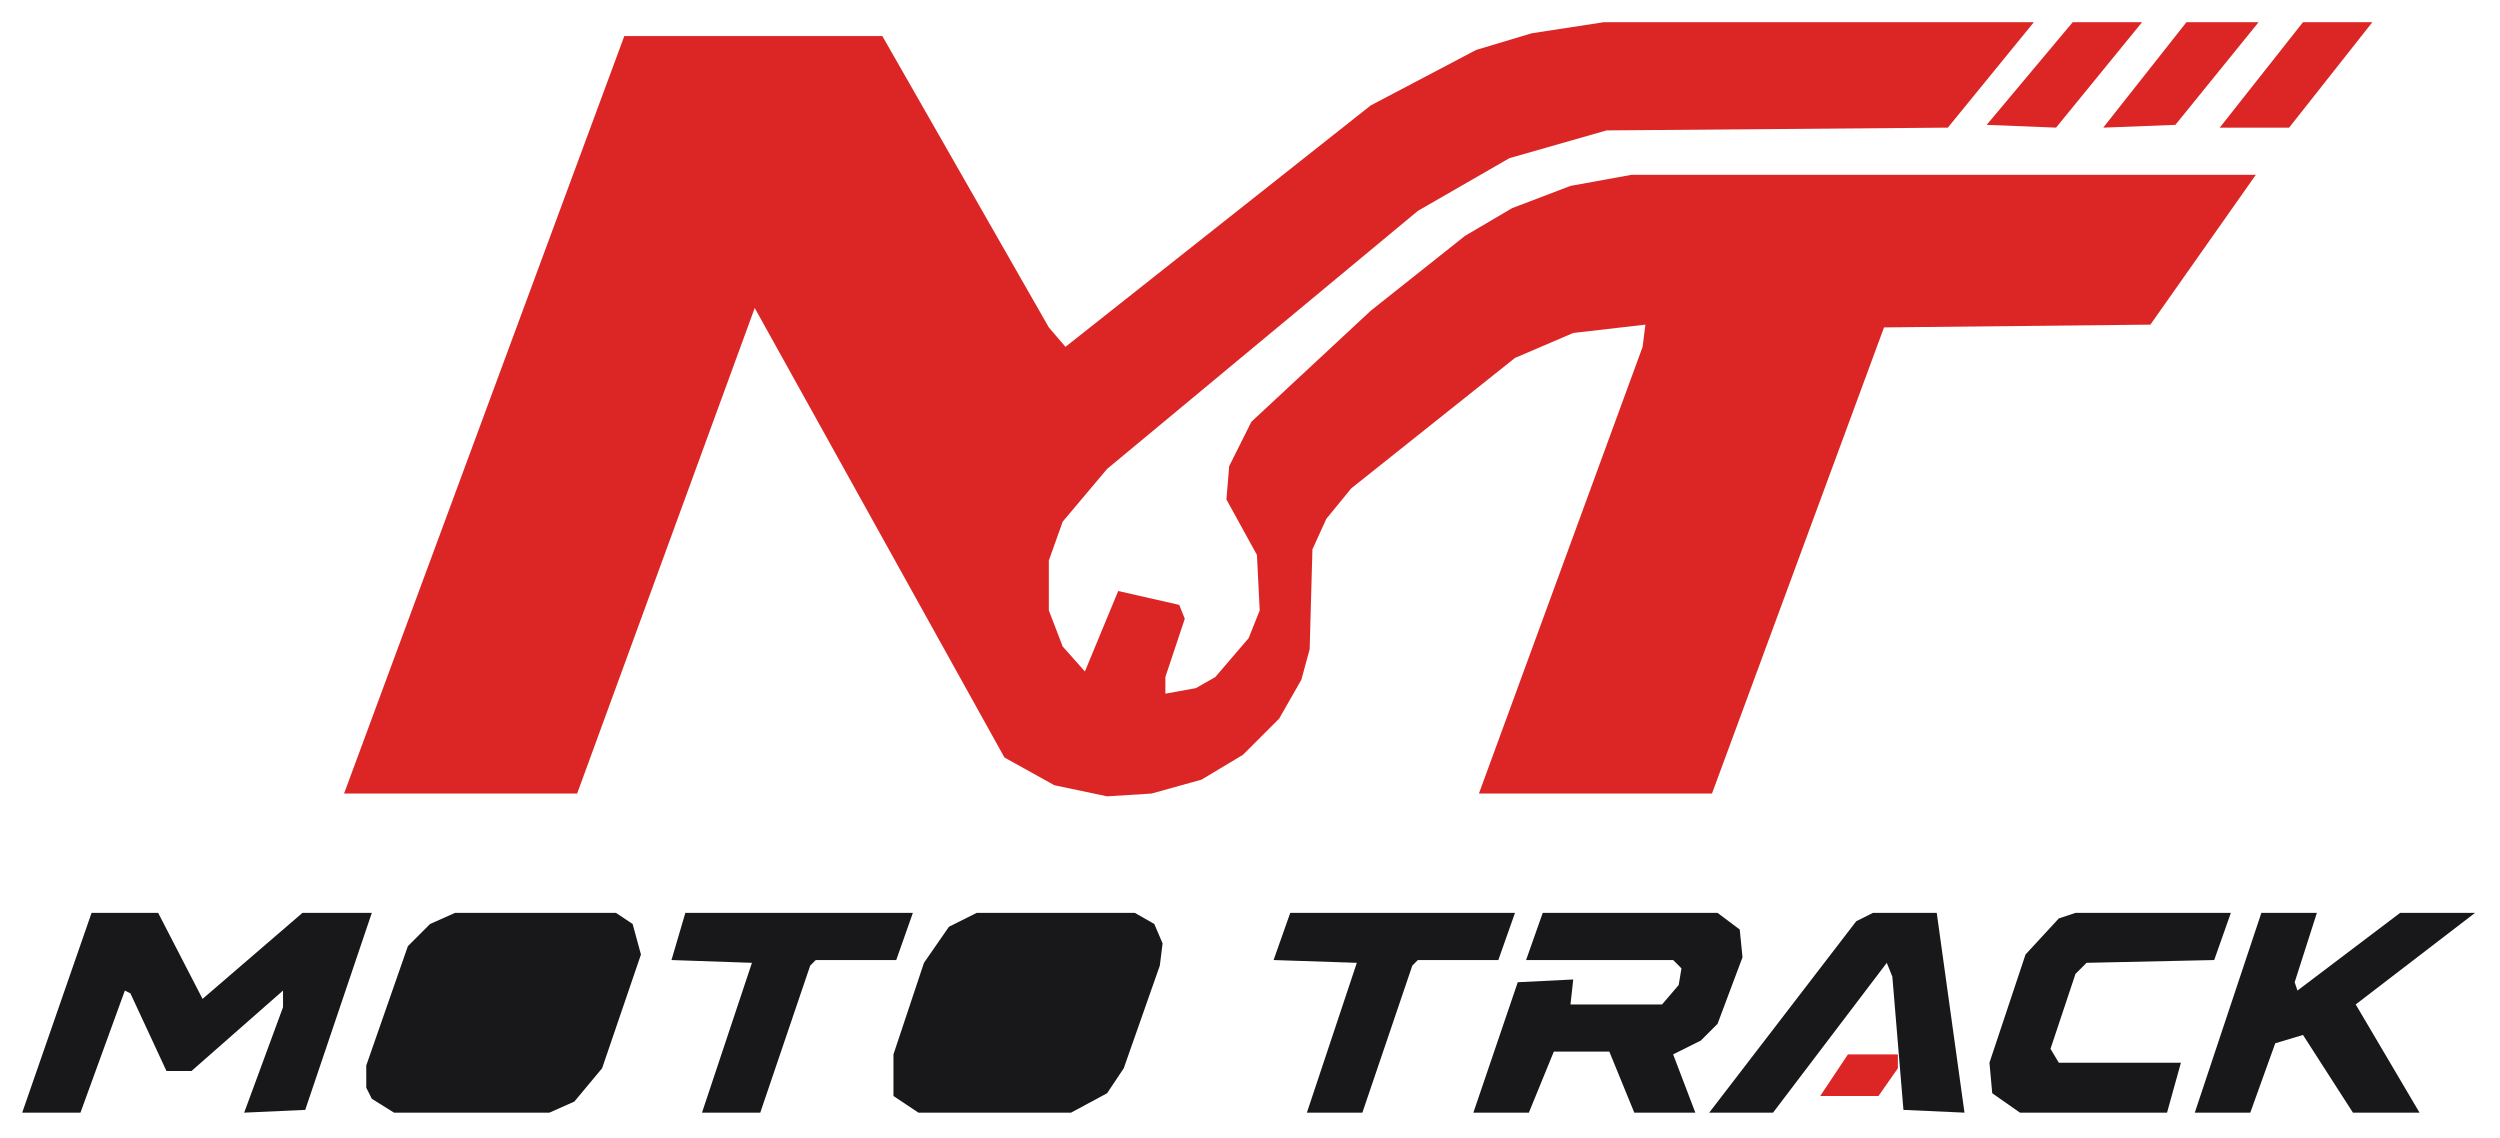
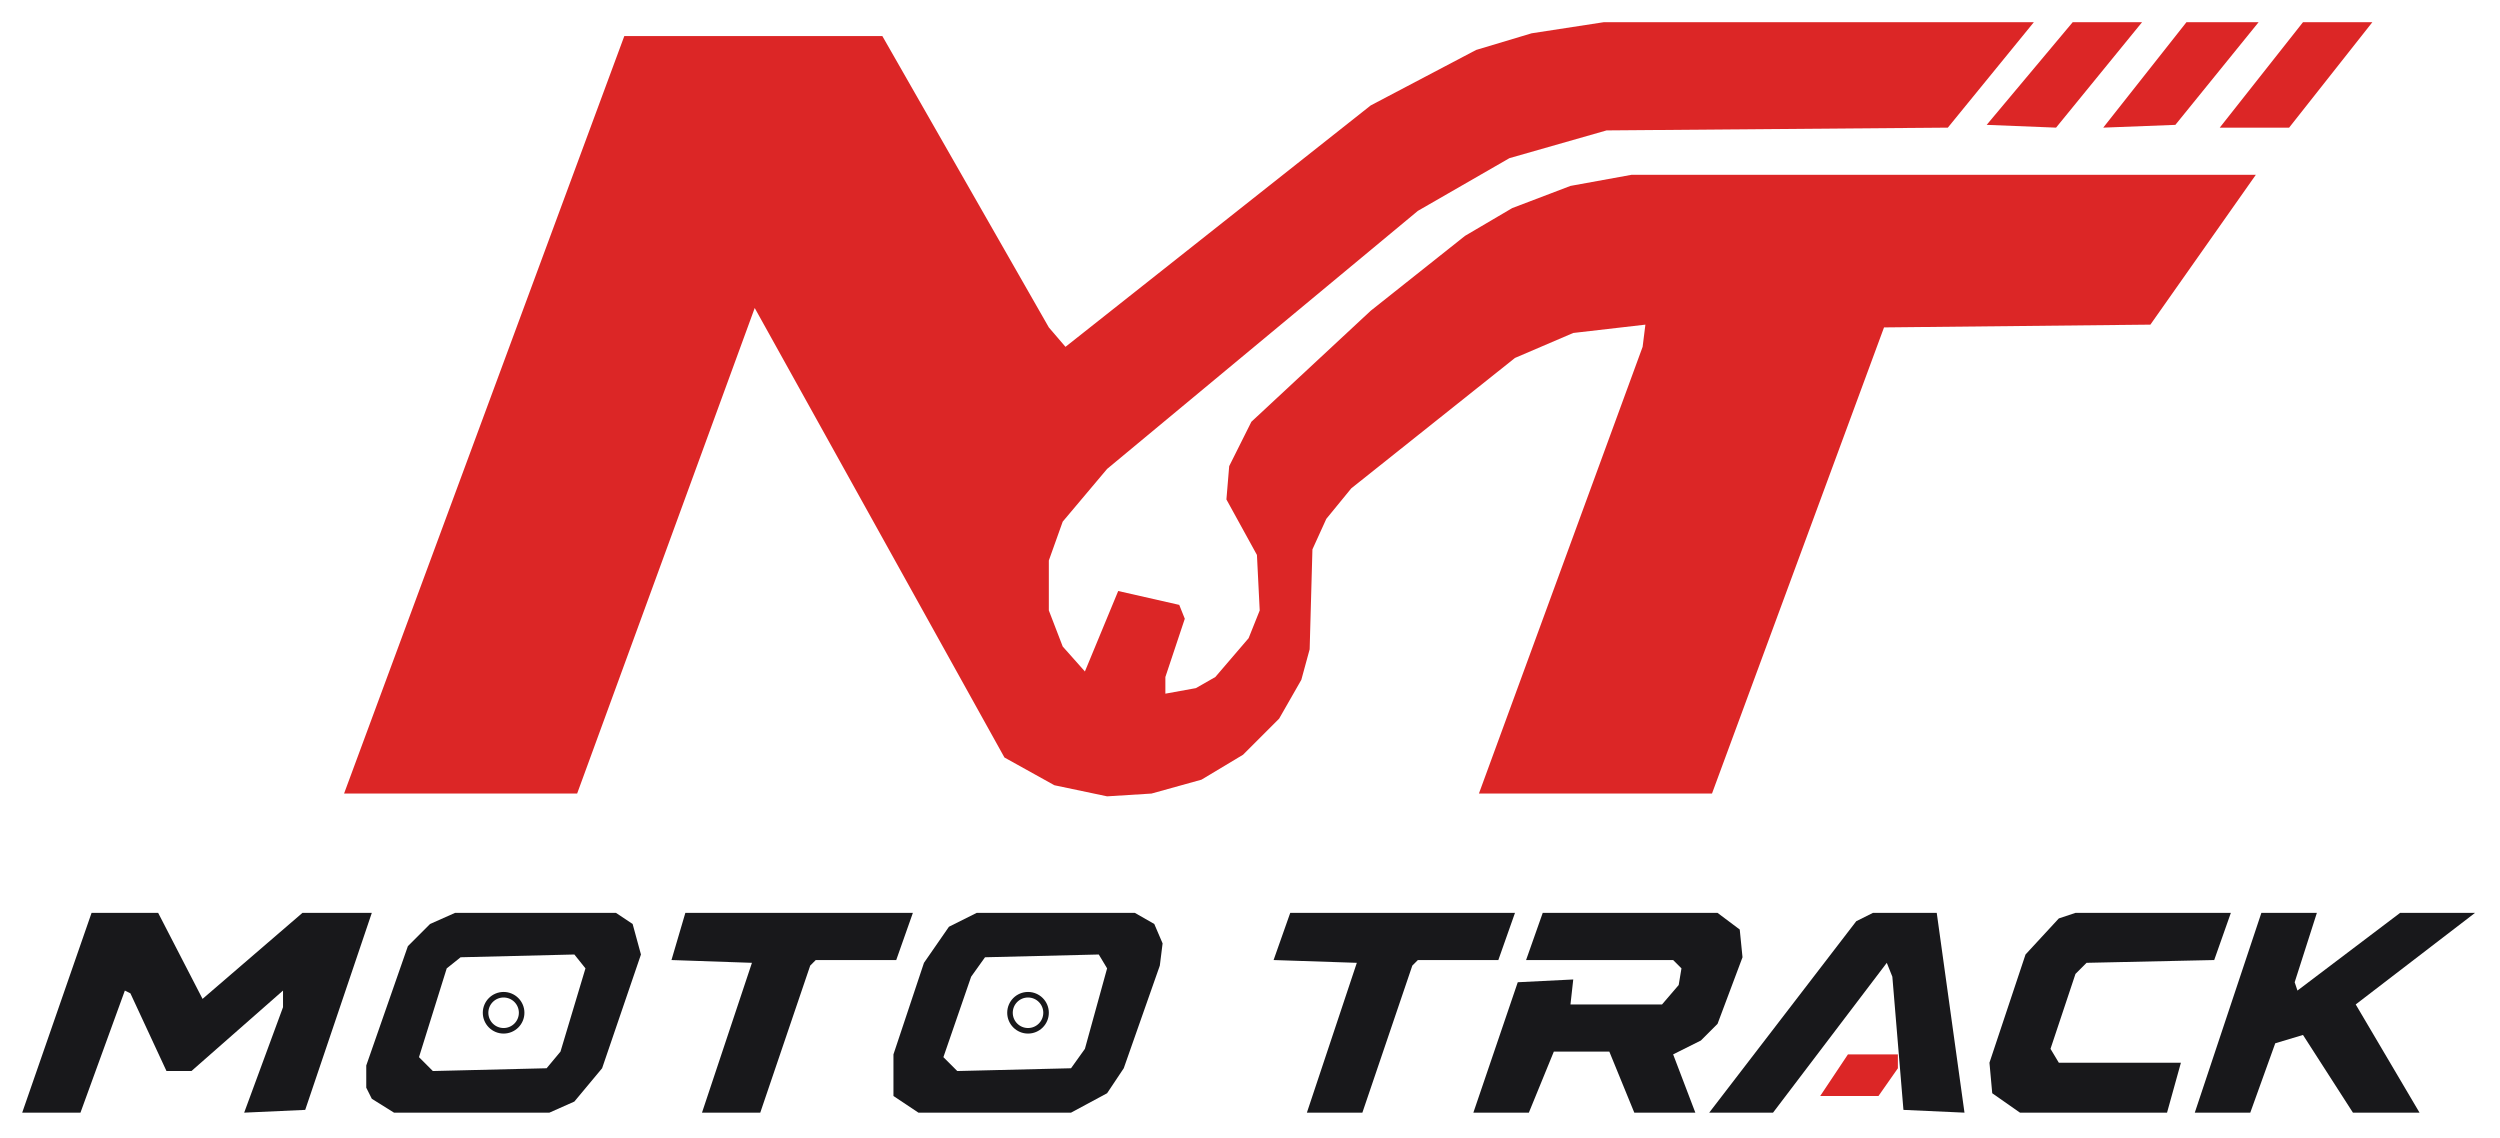
<svg xmlns="http://www.w3.org/2000/svg" viewBox="0 0 901 410" role="img" aria-labelledby="title desc">
  <g fill="#DC2626" fill-rule="evenodd">
    <path d="M 813 63 L 588 63 L 566 67 L 545 75 L 528 85 L 494 112 L 451 152 L 443 168 L 442 180 L 453 200 L 454 220 L 450 230 L 438 244 L 431 248 L 420 250 L 420 244 L 427 223 L 425 218 L 403 213 L 391 242 L 383 233 L 378 220 L 378 202 L 383 188 L 399 169 L 511 76 L 544 57 L 579 47 L 702 46 L 733 8 L 578 8 L 552 12 L 532 18 L 494 38 L 384 125 L 378 118 L 318 13 L 225 13 L 124 286 L 208 286 L 272 111 L 362 273 L 380 283 L 399 287 L 415 286 L 433 281 L 448 272 L 461 259 L 469 245 L 472 234 L 473 198 L 478 187 L 487 176 L 546 129 L 567 120 L 593 117 L 592 125 L 533 286 L 617 286 L 679 118 L 775 117 Z" />
    <path d="M 814 8 L 788 8 L 758 46 L 784 45 Z" />
    <path d="M 772 8 L 747 8 L 716 45 L 741 46 Z" />
    <path d="M 855 8 L 830 8 L 800 46 L 825 46 Z" />
    <path d="M 656 395 L 677 395 L 684 385 L 684 380 L 666 380 Z" />
  </g>
  <g fill="#18181B" fill-rule="evenodd">
-     <path d="M 155 333 L 147 341 L 132 384 L 132 392 L 134 396 L 142 401 L 198 401 L 207 397 L 217 385 L 231 344 L 228 333 L 222 329 L 164 329 Z" />
-     <path d="M 342 334 L 333 347 L 322 380 L 322 395 L 331 401 L 386 401 L 399 394 L 405 385 L 418 348 L 419 340 L 416 333 L 409 329 L 352 329 Z" />
+     <path d="M 155 333 L 147 341 L 132 384 L 132 392 L 134 396 L 142 401 L 198 401 L 207 397 L 217 385 L 231 344 L 228 333 L 222 329 L 164 329 Z M 166 345 L 207 344 L 211 349 L 202 379 L 197 385 L 156 386 L 151 381 L 161 349 Z" />
+     <path d="M 342 334 L 333 347 L 322 380 L 322 395 L 331 401 L 386 401 L 399 394 L 405 385 L 418 348 L 419 340 L 416 333 L 409 329 L 352 329 Z M 355 345 L 396 344 L 399 349 L 391 378 L 386 385 L 345 386 L 340 381 L 350 352 Z" />
    <path d="M 33 329 L 8 401 L 29 401 L 45 357 L 47 358 L 60 386 L 69 386 L 102 357 L 102 363 L 88 401 L 110 400 L 134 329 L 109 329 L 73 360 L 57 329 Z" />
    <path d="M 556 329 L 550 346 L 603 346 L 606 349 L 605 355 L 599 362 L 566 362 L 567 353 L 547 354 L 531 401 L 551 401 L 560 379 L 580 379 L 589 401 L 611 401 L 603 380 L 613 375 L 619 369 L 628 345 L 627 335 L 619 329 Z" />
    <path d="M 815 329 L 791 401 L 811 401 L 820 376 L 830 373 L 848 401 L 872 401 L 849 362 L 892 329 L 865 329 L 828 357 L 827 354 L 835 329 Z" />
    <path d="M 742 331 L 730 344 L 717 383 L 718 394 L 728 401 L 781 401 L 786 383 L 742 383 L 739 378 L 748 351 L 752 347 L 798 346 L 804 329 L 748 329 Z" />
    <path d="M 698 329 L 675 329 L 669 332 L 616 401 L 639 401 L 680 347 L 682 352 L 686 400 L 708 401 Z" />
    <path d="M 253 401 L 274 401 L 292 348 L 294 346 L 323 346 L 329 329 L 247 329 L 242 346 L 271 347 Z" />
    <path d="M 471 401 L 491 401 L 509 348 L 511 346 L 540 346 L 546 329 L 465 329 L 459 346 L 489 347 Z" />
-     <path d="M 168 347 L 204 346 L 207 349 L 199 377 L 195 382 L 158 383 L 155 380 L 164 351 Z" />
-     <path d="M 357 347 L 392 346 L 395 349 L 388 375 L 383 382 L 347 383 L 344 380 L 352 353 Z" />
+     <circle cx="181.5" cy="365" r="6.5" fill="none" stroke="#18181B" stroke-width="2" />
+     <circle cx="370.5" cy="365" r="6.5" fill="none" stroke="#18181B" stroke-width="2" />
  </g>
</svg>
